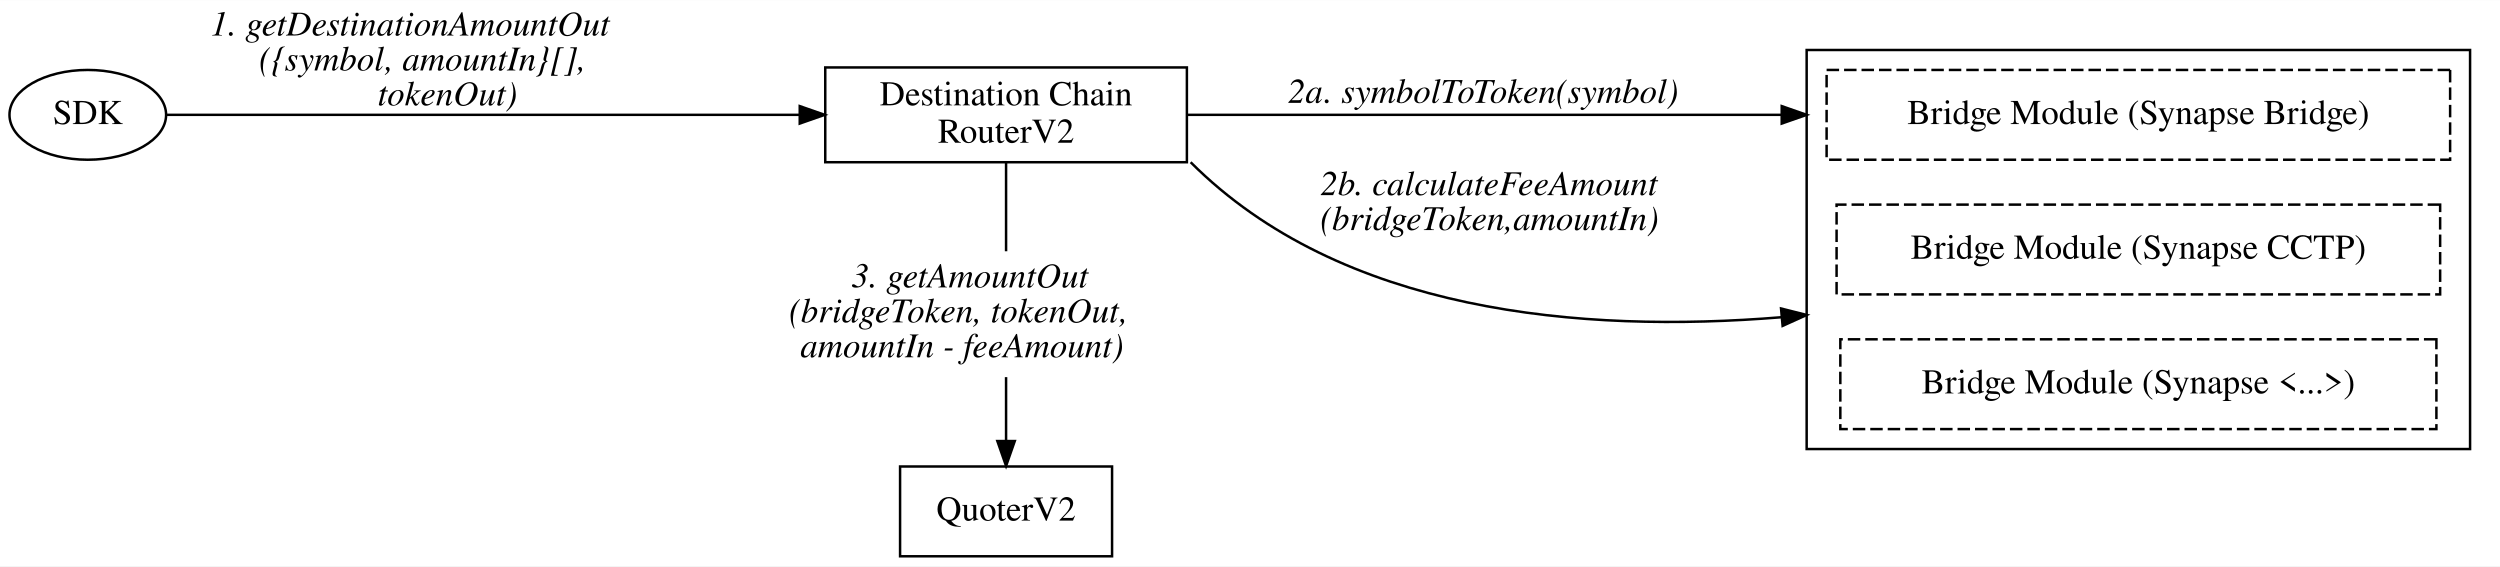
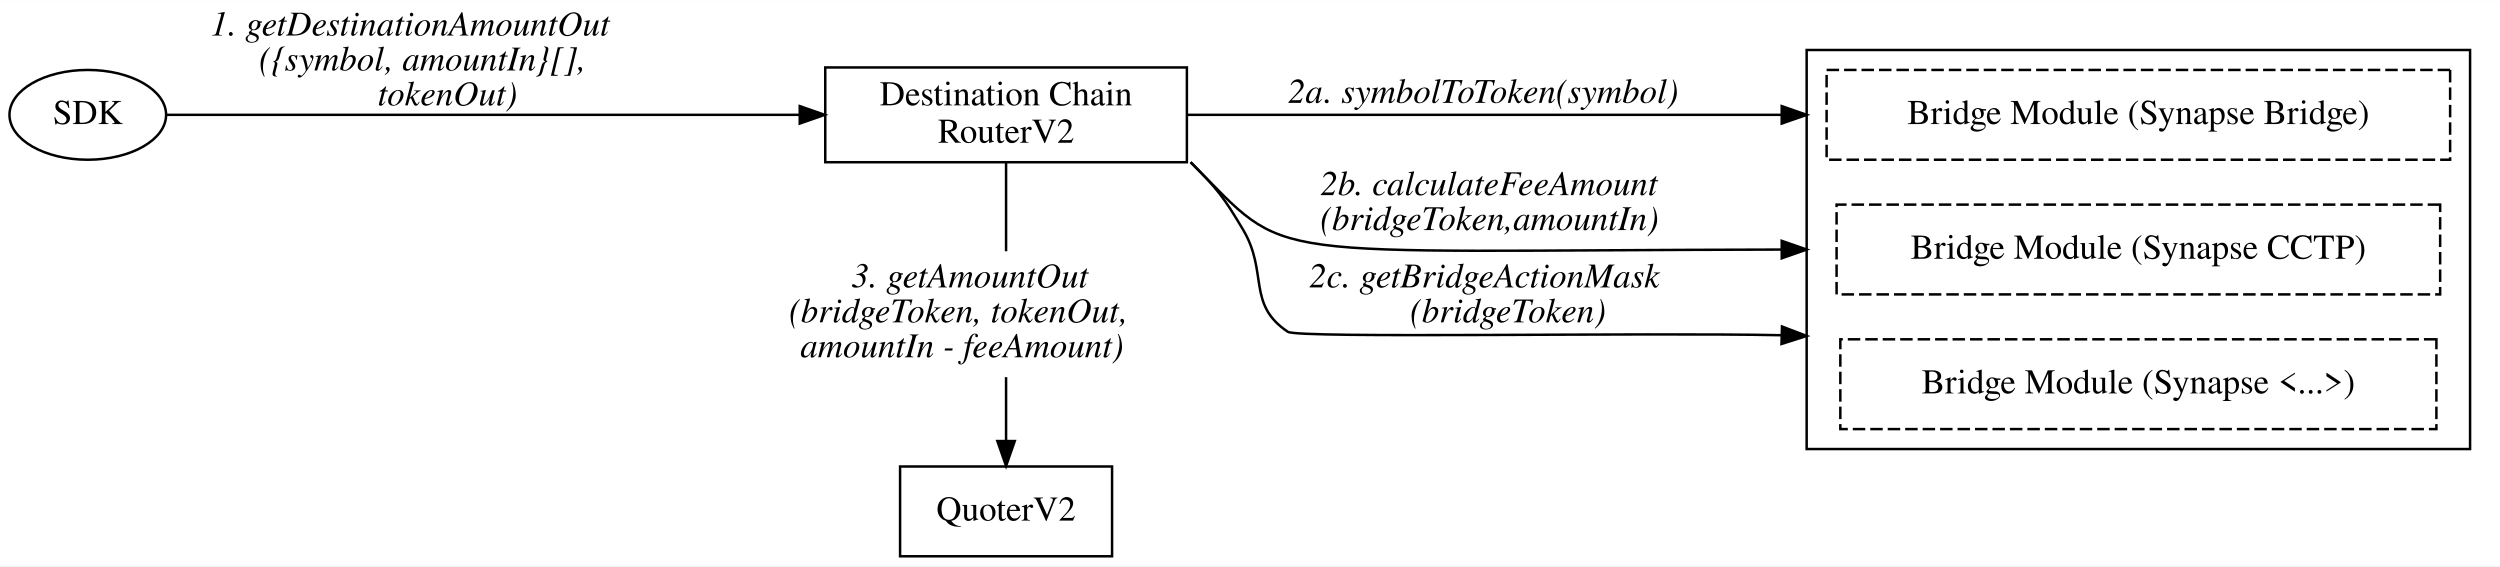
<svg xmlns="http://www.w3.org/2000/svg" width="1002pt" height="227pt" viewBox="0.00 0.00 1002.39 227.00">
  <g id="graph0" class="graph" transform="scale(1 1) rotate(0) translate(4 223)">
    <polygon fill="white" stroke="transparent" points="-4,4 -4,-223 998.39,-223 998.39,4 -4,4" />
    <g id="clust1" class="cluster">
      <polygon fill="none" stroke="black" points="720.39,-43 720.39,-203 986.39,-203 986.39,-43 720.39,-43" />
    </g>
    <g id="node1" class="node">
      <ellipse fill="none" stroke="black" cx="31.2" cy="-177" rx="31.4" ry="18" />
      <text text-anchor="middle" x="31.2" y="-173.3" font-family="Times,serif" font-size="14.00">SDK</text>
    </g>
    <g id="node2" class="node">
      <polygon fill="none" stroke="black" points="471.89,-196 326.89,-196 326.89,-158 471.89,-158 471.89,-196" />
      <text text-anchor="middle" x="399.39" y="-180.8" font-family="Times,serif" font-size="14.00">Destination Chain</text>
      <text text-anchor="middle" x="399.39" y="-165.8" font-family="Times,serif" font-size="14.00">RouterV2</text>
    </g>
    <g id="edge1" class="edge">
      <path fill="none" stroke="black" d="M62.48,-177C117.61,-177 236.1,-177 316.55,-177" />
      <polygon fill="black" stroke="black" points="316.66,-180.5 326.66,-177 316.66,-173.5 316.66,-180.5" />
      <text text-anchor="start" x="80.39" y="-208.8" font-family="Times,serif" font-style="italic" font-size="14.00">1. getDestinationAmountOut</text>
      <text text-anchor="start" x="99.89" y="-194.8" font-family="Times,serif" font-style="italic" font-size="14.00">({symbol, amountIn}[],</text>
      <text text-anchor="start" x="147.39" y="-180.8" font-family="Times,serif" font-style="italic" font-size="14.00">tokenOut)</text>
    </g>
    <g id="node3" class="node">
      <text text-anchor="start" x="337.39" y="-107.8" font-family="Times,serif" font-style="italic" font-size="14.00">3. getAmountOut</text>
      <text text-anchor="start" x="312.39" y="-93.8" font-family="Times,serif" font-style="italic" font-size="14.00">(bridgeToken, tokenOut,</text>
      <text text-anchor="start" x="316.89" y="-79.8" font-family="Times,serif" font-style="italic" font-size="14.00">amountIn - feeAmount)</text>
    </g>
    <g id="edge2" class="edge">
      <path fill="none" stroke="black" d="M399.39,-157.77C399.39,-145.95 399.39,-134.13 399.39,-122.31" />
    </g>
    <g id="node5" class="node">
      <polygon fill="none" stroke="black" stroke-dasharray="5,2" points="978.39,-195 728.39,-195 728.39,-159 978.39,-159 978.39,-195" />
      <text text-anchor="middle" x="853.39" y="-173.3" font-family="Times,serif" font-size="14.00">Bridge Module (Synapse Bridge)</text>
    </g>
    <g id="edge4" class="edge">
      <path fill="none" stroke="black" d="M472.02,-177C537.9,-177 637.32,-177 717.99,-177" />
      <polygon fill="black" stroke="black" points="710.39,-180.5 720.39,-177 710.39,-173.5 710.39,-180.5" />
      <text text-anchor="start" x="512.39" y="-181.8" font-family="Times,serif" font-style="italic" font-size="14.00">2a. symbolToToken(symbol)</text>
    </g>
    <g id="node6" class="node">
      <polygon fill="none" stroke="black" stroke-dasharray="5,2" points="974.39,-141 732.39,-141 732.39,-105 974.39,-105 974.39,-141" />
      <text text-anchor="middle" x="853.39" y="-119.3" font-family="Times,serif" font-size="14.00">Bridge Module (Synapse CCTP)</text>
    </g>
    <g id="edge5" class="edge">
-       <path fill="none" stroke="black" d="M473.39,-158C533.81,-97.58 629.89,-89.27 710.19,-95.84" />
-       <polygon fill="black" stroke="black" points="710.12,-99.35 720.4,-96.76 710.75,-92.38 710.12,-99.35" />
+       <path fill="none" stroke="black" d="M473.39,-158C514.54,-116.85 494.86,-122.59 710.3,-122.98" />
+       <polygon fill="black" stroke="black" points="710.39,-126.48 720.4,-122.99 710.4,-119.48 710.39,-126.48" />
      <text text-anchor="start" x="525.39" y="-144.8" font-family="Times,serif" font-style="italic" font-size="14.00">2b. calculateFeeAmount</text>
      <text text-anchor="start" x="525.39" y="-130.8" font-family="Times,serif" font-style="italic" font-size="14.00">(bridgeToken,amountIn)</text>
+     </g>
+     <g id="node7" class="node">
+       <polygon fill="none" stroke="black" stroke-dasharray="5,2" points="972.89,-87 733.89,-87 733.89,-51 972.89,-51 972.89,-87" />
+       <text text-anchor="middle" x="853.39" y="-65.3" font-family="Times,serif" font-size="14.00">Bridge Module (Synapse &lt;...&gt;)</text>
+     </g>
+     <g id="edge6" class="edge">
+       <path fill="none" stroke="black" d="M473.39,-158C484.14,-147.25 486.61,-144.06 494.39,-131 504.58,-113.9 495.81,-100.99 512.39,-90 516.52,-87.27 654.58,-89.81 710.39,-88.63" />
+       <polygon fill="black" stroke="black" points="710.5,-92.13 720.4,-88.34 710.3,-85.13 710.5,-92.13" />
+       <text text-anchor="start" x="520.89" y="-107.8" font-family="Times,serif" font-style="italic" font-size="14.00">2c. getBridgeActionMask</text>
+       <text text-anchor="start" x="561.39" y="-93.8" font-family="Times,serif" font-style="italic" font-size="14.00">(bridgeToken)</text>
    </g>
    <g id="node4" class="node">
      <polygon fill="none" stroke="black" points="441.89,-36 356.89,-36 356.89,0 441.89,0 441.89,-36" />
      <text text-anchor="middle" x="399.39" y="-14.3" font-family="Times,serif" font-size="14.00">QuoterV2</text>
    </g>
    <g id="edge3" class="edge">
      <path fill="none" stroke="black" d="M399.39,-71.83C399.39,-63.29 399.39,-54.76 399.39,-46.23" />
      <polygon fill="black" stroke="black" points="402.89,-46.21 399.39,-36.21 395.89,-46.21 402.89,-46.21" />
    </g>
-     <g id="node7" class="node">
-       <polygon fill="none" stroke="black" stroke-dasharray="5,2" points="972.89,-87 733.89,-87 733.89,-51 972.89,-51 972.89,-87" />
-       <text text-anchor="middle" x="853.39" y="-65.3" font-family="Times,serif" font-size="14.00">Bridge Module (Synapse &lt;...&gt;)</text>
-     </g>
  </g>
</svg>
